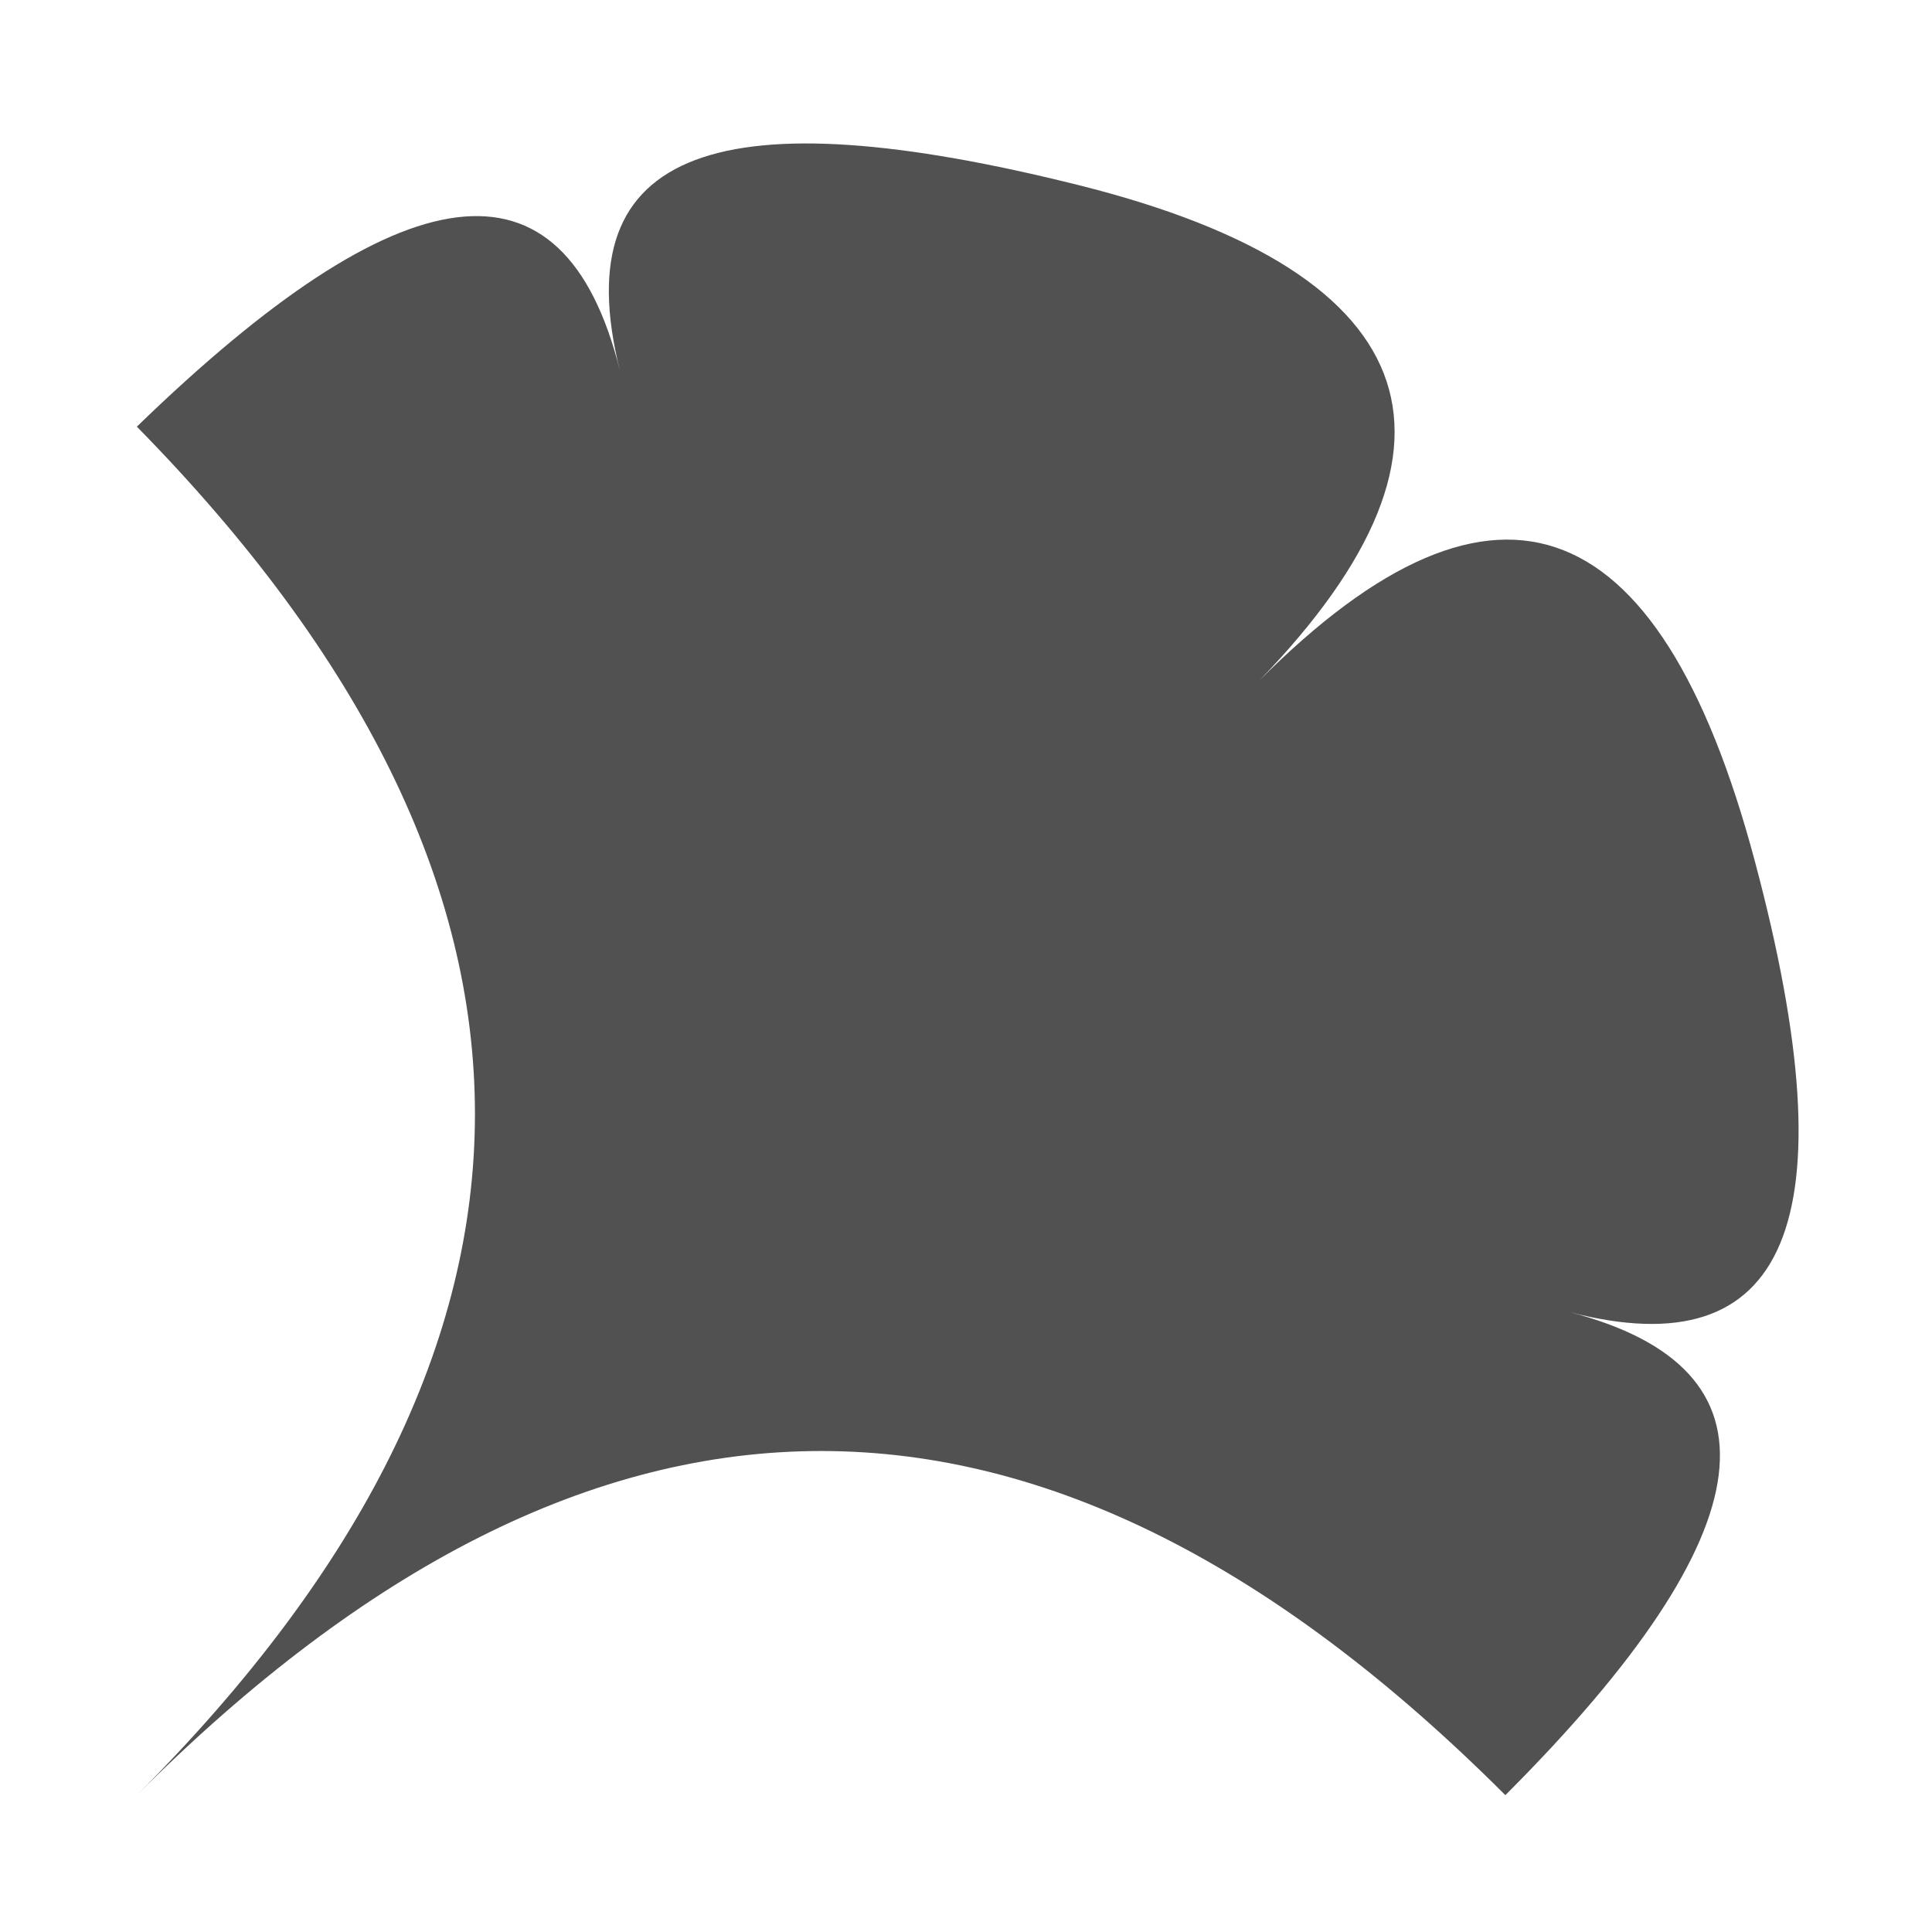
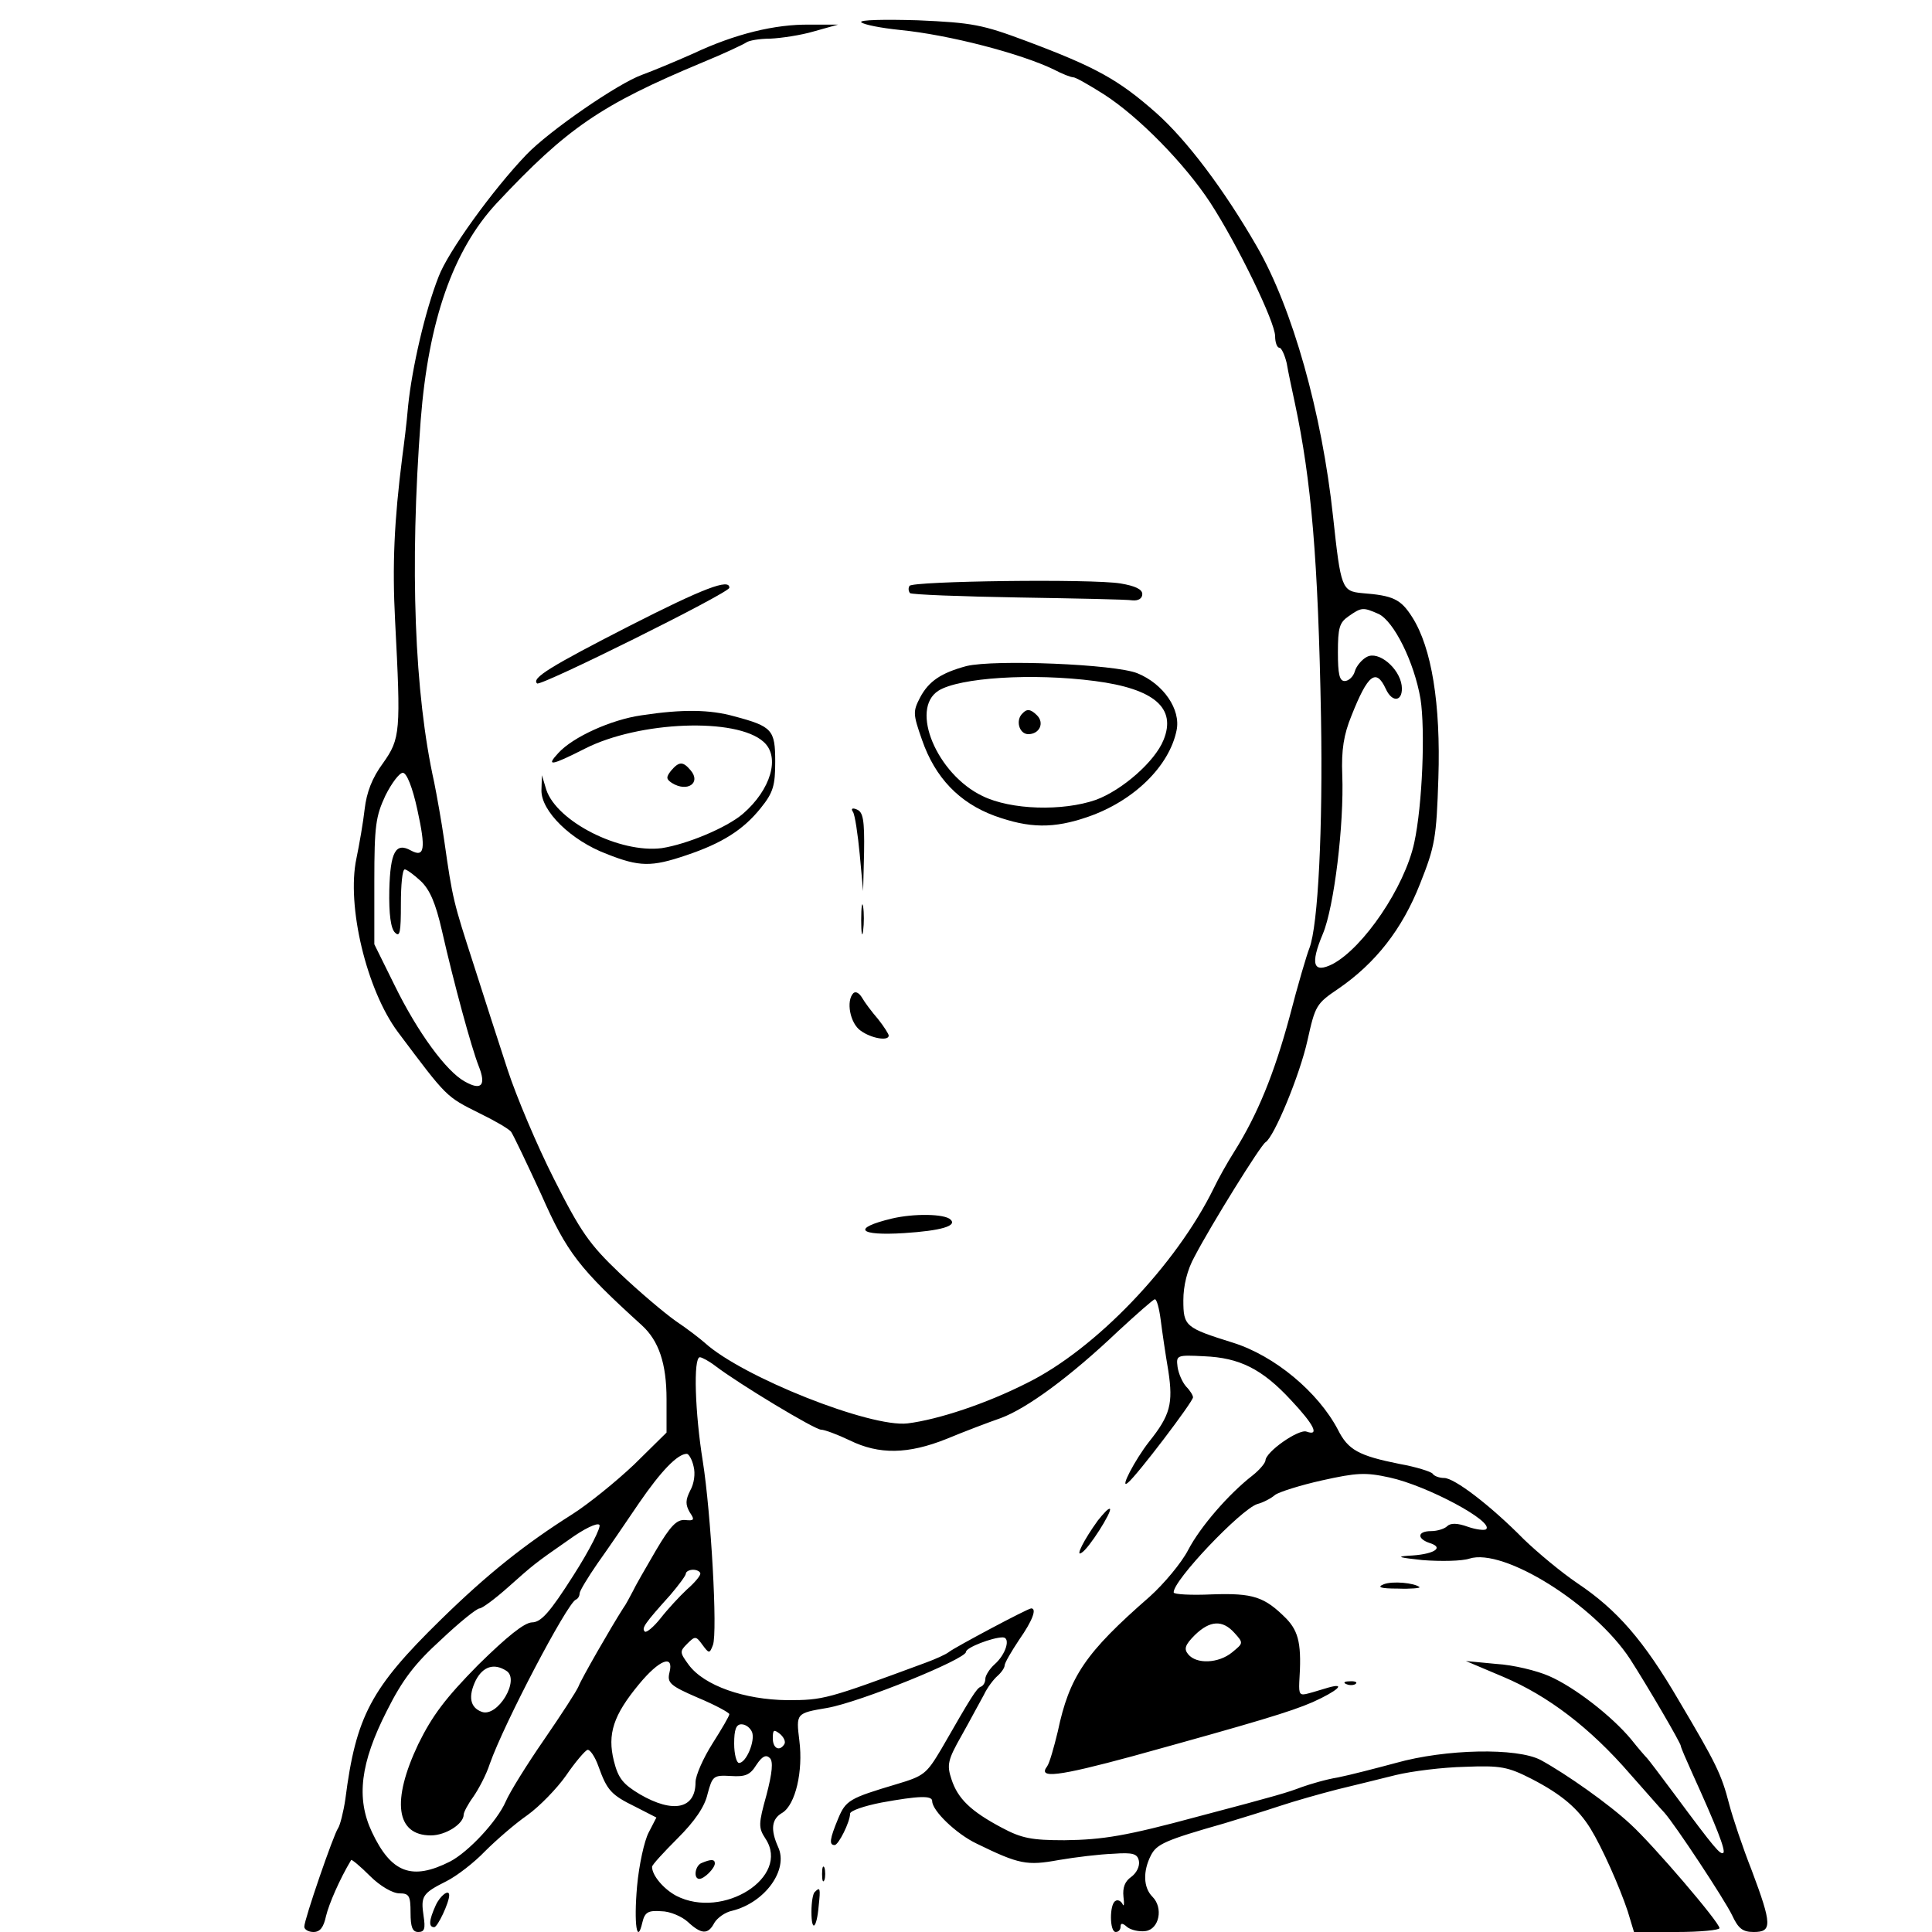
- <svg xmlns="http://www.w3.org/2000/svg" version="1.1" x="0px" y="0px" width="24px" height="24px" viewBox="0 0 24 24">
-   <style type="text/css">
- 	.st0{fill:#515151;}
- </style>
-   <path class="st0" d="M1.7,22.3c5.7-5.7,11.3-5.7,17,0c3.3-3.3,3.5-5.3,0.8-6c2.7,0.7,3.5-1.1,2.3-5.6s-3.3-5.2-6.3-2.1  c3-3,2.3-5.2-2.1-6.3S7,1.8,7.7,4.6C7,1.8,5,2.1,1.7,5.3C7.3,11,7.3,16.7,1.7,22.3" />
+ <svg xmlns="http://www.w3.org/2000/svg" version="1.0" width="400pt" height="400pt" viewBox="0 0 400 400" preserveAspectRatio="xMidYMid meet">
+   <g transform="translate(0,400) scale(0.1,-0.1)" fill="#000000" stroke="none">
+     <path d="M1783 3954 c5 -5 41 -12 80 -16 102 -10 251 -49 319 -82 17 -9 35 -16 40 -16 5 0 33 -16 63 -35 72 -46 168 -144 221 -225 57 -88 134 -247 134 -276 0 -13 4 -24 9 -24 4 0 11 -15 15 -32 3 -18 11 -55 17 -83 34 -160 48 -322 54 -650 4 -231 -6 -431 -24 -478 -5 -12 -24 -76 -41 -142 -32 -118 -66 -202 -115 -280 -14 -22 -33 -56 -42 -75 -78 -159 -245 -334 -388 -404 -83 -42 -182 -75 -246 -83 -77 -9 -342 96 -420 167 -9 8 -36 29 -60 45 -24 17 -76 61 -116 99 -63 60 -81 86 -136 195 -35 69 -78 171 -96 226 -18 55 -50 154 -71 220 -41 127 -43 133 -60 253 -6 42 -16 97 -21 122 -41 184 -51 445 -28 750 16 206 67 352 157 449 146 156 216 204 427 292 44 18 84 37 90 41 5 4 27 8 50 8 22 1 63 7 90 15 l50 14 -59 0 c-71 1 -154 -19 -241 -60 -36 -16 -84 -36 -106 -44 -50 -18 -192 -116 -239 -165 -70 -73 -163 -202 -182 -253 -28 -71 -55 -189 -63 -267 -3 -36 -9 -83 -12 -105 -17 -134 -21 -225 -15 -340 12 -231 11 -244 -25 -295 -23 -31 -34 -61 -38 -95 -3 -27 -11 -73 -17 -102 -21 -98 21 -273 86 -360 102 -136 99 -133 169 -168 31 -15 60 -32 65 -38 5 -7 33 -66 63 -131 53 -120 78 -152 208 -270 35 -32 51 -79 51 -153 l0 -69 -67 -66 c-38 -36 -95 -82 -128 -103 -98 -62 -175 -123 -273 -219 -144 -141 -175 -199 -197 -371 -4 -27 -11 -54 -15 -60 -9 -12 -70 -189 -70 -204 0 -6 9 -11 19 -11 14 0 21 10 26 33 6 25 28 76 52 116 1 2 19 -13 39 -33 21 -21 47 -36 61 -36 20 0 23 -5 23 -40 0 -30 4 -40 16 -40 13 0 15 7 11 33 -6 41 -3 47 47 72 22 11 58 39 80 62 23 23 62 57 88 75 25 18 61 55 80 82 19 28 39 51 44 53 5 2 16 -14 23 -34 18 -50 26 -59 77 -84 l43 -22 -16 -31 c-9 -17 -20 -67 -24 -111 -7 -79 0 -123 11 -75 5 21 12 25 39 23 18 0 43 -11 55 -22 28 -26 42 -27 55 -2 6 10 22 22 37 25 68 17 117 85 95 132 -16 36 -14 58 9 71 27 17 43 86 35 149 -7 57 -7 57 58 68 68 12 287 101 287 116 0 9 55 30 76 30 17 0 7 -35 -17 -56 -10 -9 -19 -23 -19 -30 0 -7 -4 -14 -9 -16 -9 -3 -20 -21 -82 -129 -31 -52 -36 -56 -93 -73 -97 -29 -105 -33 -121 -72 -17 -41 -19 -54 -7 -54 8 0 32 48 32 65 0 6 29 16 65 23 77 14 105 15 105 3 0 -20 50 -68 92 -88 88 -43 104 -46 170 -34 35 6 85 12 113 13 41 3 50 0 53 -15 2 -11 -5 -25 -16 -33 -13 -9 -18 -22 -16 -41 2 -15 1 -22 -2 -15 -3 6 -10 10 -15 6 -12 -7 -12 -64 1 -64 6 0 10 5 10 11 0 8 4 8 14 -1 8 -6 25 -10 38 -8 28 4 37 48 14 71 -19 19 -20 53 -3 86 12 23 29 31 152 66 33 10 85 26 115 36 30 10 83 25 118 34 34 8 89 22 122 30 33 8 97 16 143 17 74 3 89 0 138 -25 62 -32 96 -61 122 -103 24 -39 60 -120 77 -171 l13 -43 89 0 c48 0 88 4 88 8 0 12 -137 172 -184 215 -45 42 -133 104 -186 133 -49 26 -197 23 -300 -6 -41 -11 -95 -25 -120 -30 -25 -4 -58 -14 -75 -20 -29 -11 -48 -17 -215 -61 -148 -40 -196 -48 -276 -49 -68 0 -89 4 -130 26 -64 34 -91 60 -104 100 -10 30 -8 40 21 91 18 32 38 70 46 84 7 15 20 32 28 39 8 7 15 17 15 22 0 5 14 29 30 53 28 40 37 65 25 65 -7 0 -157 -80 -170 -90 -6 -5 -28 -15 -50 -23 -203 -75 -210 -77 -285 -77 -89 1 -172 30 -204 73 -19 26 -19 28 -3 44 16 16 18 16 31 -2 14 -19 15 -19 22 -1 10 26 -4 274 -21 381 -16 99 -20 215 -6 215 4 0 19 -8 32 -18 50 -38 206 -132 219 -132 7 0 34 -10 59 -22 61 -30 121 -29 201 3 36 15 86 34 112 43 54 20 143 85 243 180 39 36 73 66 76 66 4 0 9 -19 12 -42 3 -24 10 -72 16 -107 10 -67 4 -91 -40 -146 -29 -37 -62 -100 -44 -85 19 15 135 168 135 177 0 4 -6 14 -14 22 -8 9 -16 27 -18 41 -3 24 -2 25 55 22 73 -3 120 -26 180 -91 47 -50 60 -75 32 -65 -16 6 -85 -42 -85 -60 -1 -6 -13 -20 -27 -31 -49 -38 -108 -106 -133 -154 -14 -27 -50 -70 -80 -97 -133 -116 -166 -165 -190 -279 -8 -33 -17 -65 -22 -72 -20 -26 22 -21 177 21 257 71 327 92 373 112 51 23 71 41 32 30 -11 -3 -29 -9 -41 -12 -18 -5 -20 -2 -19 23 5 76 0 104 -27 132 -45 45 -68 53 -154 50 -43 -2 -79 0 -79 4 -2 24 139 172 173 183 12 3 29 12 37 19 8 6 52 20 97 30 72 16 90 17 140 6 78 -17 216 -91 200 -107 -3 -3 -21 -1 -38 5 -22 8 -36 8 -43 1 -5 -5 -20 -10 -33 -10 -29 0 -30 -16 -2 -25 31 -10 5 -24 -46 -26 -26 -2 -16 -4 30 -9 39 -3 82 -2 97 3 71 23 259 -95 333 -208 36 -56 105 -174 105 -180 0 -3 11 -28 24 -57 50 -110 69 -159 64 -164 -6 -5 -18 9 -101 121 -29 39 -54 72 -57 75 -3 3 -18 20 -33 39 -40 48 -117 108 -170 131 -25 11 -74 23 -109 25 l-63 6 78 -33 c92 -39 179 -105 262 -201 33 -37 65 -74 71 -80 23 -26 124 -179 140 -212 13 -28 22 -35 45 -35 38 0 38 15 -4 127 -19 48 -40 111 -47 138 -16 62 -27 84 -104 214 -73 125 -128 188 -210 243 -34 23 -83 64 -111 91 -70 71 -144 127 -165 127 -10 0 -21 4 -24 9 -3 4 -34 14 -68 20 -85 17 -107 29 -128 71 -41 78 -131 153 -217 180 -99 31 -103 34 -103 88 0 30 8 63 23 90 35 67 137 231 147 237 18 11 71 139 87 211 16 72 18 76 64 107 77 53 132 123 169 217 31 78 34 95 38 219 5 154 -14 270 -54 333 -24 38 -40 45 -104 50 -42 4 -44 10 -60 158 -23 215 -84 432 -158 560 -68 118 -145 220 -208 276 -78 69 -125 95 -269 149 -91 34 -111 38 -225 43 -69 2 -121 1 -117 -4z m1071 -1225 c32 -15 74 -100 87 -176 10 -64 4 -220 -13 -298 -20 -92 -105 -217 -169 -251 -40 -20 -47 -1 -20 63 23 55 44 226 40 329 -2 51 3 83 19 122 34 86 51 99 71 56 14 -31 37 -26 33 7 -5 36 -48 72 -72 59 -10 -5 -22 -19 -25 -30 -3 -11 -13 -20 -21 -20 -11 0 -14 15 -14 59 0 51 3 62 22 75 27 19 30 19 62 5z m-1990 -405 c18 -82 15 -100 -13 -85 -32 18 -43 -3 -45 -82 -1 -49 3 -80 12 -88 10 -10 12 1 12 59 0 40 3 72 8 72 4 0 19 -11 33 -24 19 -18 31 -46 44 -103 25 -110 61 -242 76 -280 16 -40 6 -52 -29 -32 -38 21 -97 101 -145 199 l-42 85 0 130 c0 116 3 135 23 178 13 26 29 47 36 47 8 0 20 -30 30 -76z m572 -1360 c4 -15 1 -36 -7 -50 -10 -20 -10 -29 -1 -45 11 -16 9 -18 -10 -16 -17 1 -30 -12 -60 -63 -21 -36 -43 -74 -48 -85 -6 -11 -14 -27 -20 -35 -25 -39 -87 -147 -92 -161 -4 -10 -36 -59 -71 -110 -36 -52 -72 -110 -80 -129 -18 -41 -77 -104 -115 -124 -79 -40 -122 -24 -162 61 -33 70 -24 143 31 251 32 64 58 98 112 147 38 36 74 65 80 65 5 0 31 19 58 43 53 47 53 48 128 100 29 21 57 35 62 30 4 -4 -20 -52 -54 -105 -49 -77 -67 -97 -86 -97 -16 -1 -51 -29 -111 -88 -68 -69 -95 -105 -124 -164 -56 -118 -46 -189 26 -189 31 0 68 24 68 43 0 5 9 22 20 37 11 16 27 46 34 68 30 85 160 332 178 340 5 2 8 8 8 13 0 5 17 33 37 62 20 28 59 85 86 125 46 67 80 102 99 102 4 0 11 -12 14 -26z m14 -222 c0 -5 -13 -20 -28 -33 -15 -14 -40 -41 -54 -59 -15 -19 -30 -31 -33 -28 -7 7 -1 16 53 76 17 20 32 40 32 44 0 4 7 8 15 8 8 0 15 -4 15 -8z m1106 -123 c19 -21 18 -21 -5 -40 -28 -23 -74 -25 -91 -4 -9 11 -7 19 14 40 31 30 57 32 82 4z m-1170 -82 c-5 -21 1 -27 59 -52 36 -15 65 -31 65 -34 0 -4 -16 -31 -35 -61 -19 -30 -35 -66 -35 -80 0 -55 -46 -65 -115 -25 -35 21 -45 33 -54 69 -14 56 -1 95 52 159 42 51 73 63 63 24z m-338 4 c30 -18 -18 -98 -51 -85 -24 9 -28 32 -12 65 15 29 38 36 63 20z m509 -127 c7 -18 -12 -64 -27 -64 -5 0 -10 18 -10 40 0 29 4 40 15 40 9 0 18 -7 22 -16z m67 -25 c-10 -16 -24 -9 -24 12 0 18 2 19 15 9 8 -7 12 -16 9 -21z m-37 -105 c-17 -61 -17 -68 -2 -91 52 -79 -88 -168 -185 -118 -26 14 -50 42 -50 60 0 4 24 30 53 59 35 35 56 65 62 92 10 37 12 39 48 37 30 -2 40 2 53 23 12 18 20 22 28 14 7 -7 5 -30 -7 -76z" />
+     <path d="M1453 143 c-14 -5 -18 -33 -5 -33 10 0 32 22 32 32 0 9 -8 9 -27 1z" />
+     <path d="M1883 2787 c-3 -5 -2 -11 1 -15 4 -3 104 -7 224 -9 119 -2 226 -4 237 -6 12 -1 20 4 20 13 0 10 -15 17 -45 22 -60 10 -431 5 -437 -5z" />
+     <path d="M1303 2704 c-164 -84 -203 -108 -191 -119 6 -7 397 187 398 198 1 20 -54 -1 -207 -79z" />
+     <path d="M2001 2621 c-52 -14 -78 -31 -96 -65 -15 -29 -15 -34 4 -88 27 -78 77 -130 150 -157 72 -26 122 -27 194 -2 95 33 168 105 183 179 9 43 -27 96 -81 118 -46 19 -296 29 -354 15z m266 -31 c123 -16 169 -56 142 -122 -18 -45 -86 -104 -140 -124 -69 -24 -176 -21 -235 8 -94 45 -151 180 -91 218 43 27 194 37 324 20z" />
+     <path d="M2117 2523 c-15 -14 -7 -43 12 -43 23 0 34 23 18 39 -13 13 -21 14 -30 4z" />
+     <path d="M1328 2519 c-63 -9 -142 -45 -172 -78 -26 -28 -16 -27 55 9 112 57 314 65 370 14 35 -31 15 -99 -43 -149 -34 -29 -116 -63 -168 -71 -87 -11 -217 55 -239 121 l-9 30 -1 -31 c-1 -43 61 -104 135 -132 68 -27 93 -27 164 -3 75 25 119 53 155 98 26 32 30 47 30 96 0 66 -6 73 -85 94 -50 14 -107 15 -192 2z" />
+     <path d="M1389 2404 c-10 -13 -10 -17 2 -25 32 -20 61 0 39 26 -16 19 -24 19 -41 -1z" />
+     <path d="M1766 2319 c4 -6 10 -46 14 -88 l7 -76 2 81 c1 66 -2 83 -15 88 -9 4 -13 2 -8 -5z" />
+     <path d="M1783 2095 c0 -27 2 -38 4 -22 2 15 2 37 0 50 -2 12 -4 0 -4 -28z" />
+     <path d="M1767 1944 c-16 -16 -7 -63 15 -78 22 -16 58 -22 58 -10 0 3 -10 19 -22 34 -13 15 -28 35 -33 44 -6 10 -13 14 -18 10z" />
+     <path d="M1846 1477 c-83 -20 -69 -36 26 -30 77 5 110 15 96 28 -12 12 -76 13 -122 2z" />
+     <path d="M2273 852 c-29 -40 -47 -76 -34 -67 15 8 64 86 59 91 -3 2 -13 -9 -25 -24z" />
+     <path d="M2865 720 c-15 -6 -7 -9 29 -9 27 -1 47 1 45 3 -11 9 -56 13 -74 6z" />
+     <path d="M2788 513 c7 -3 16 -2 19 1 4 3 -2 6 -13 5 -11 0 -14 -3 -6 -6z" />
+     <path d="M1702 120 c0 -14 2 -19 5 -12 2 6 2 18 0 25 -3 6 -5 1 -5 -13z" />
+     <path d="M1687 83 c-4 -3 -7 -22 -7 -41 0 -44 11 -35 15 12 4 37 3 40 -8 29z" />
+     <path d="M902 55 c-14 -31 -15 -45 -3 -45 7 0 31 51 31 66 0 14 -19 -1 -28 -21z" />
+   </g>
</svg>
